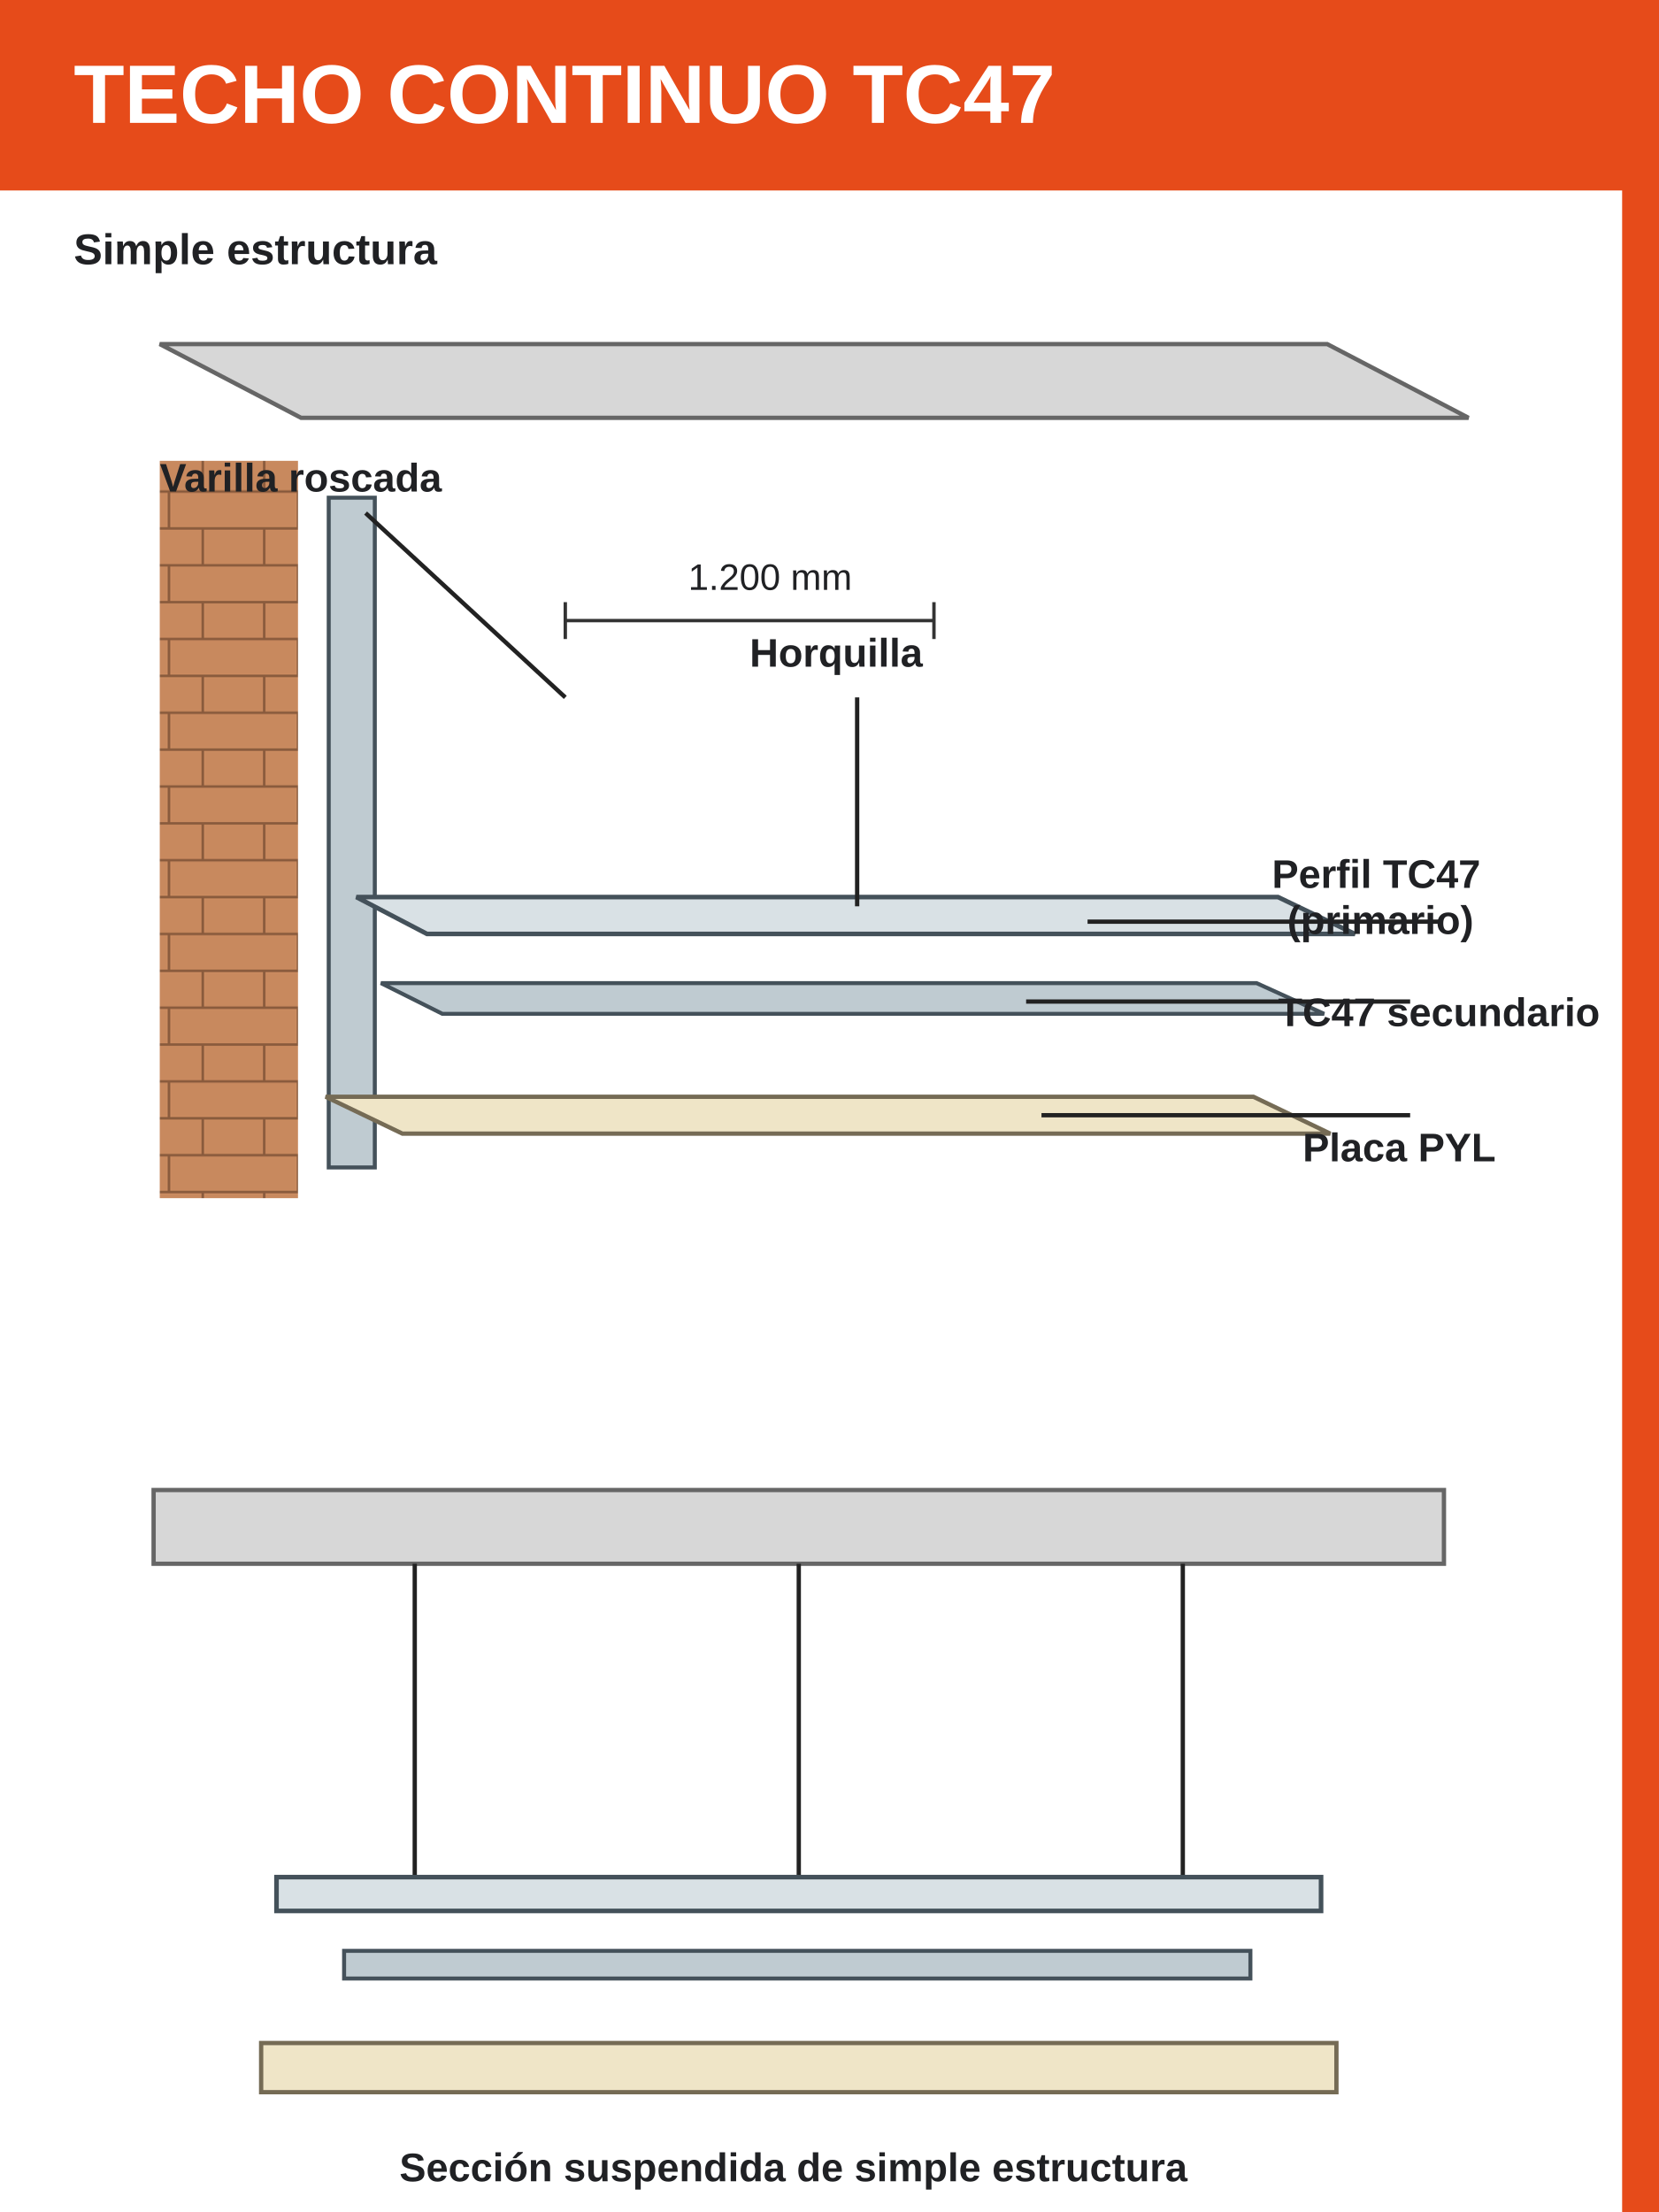
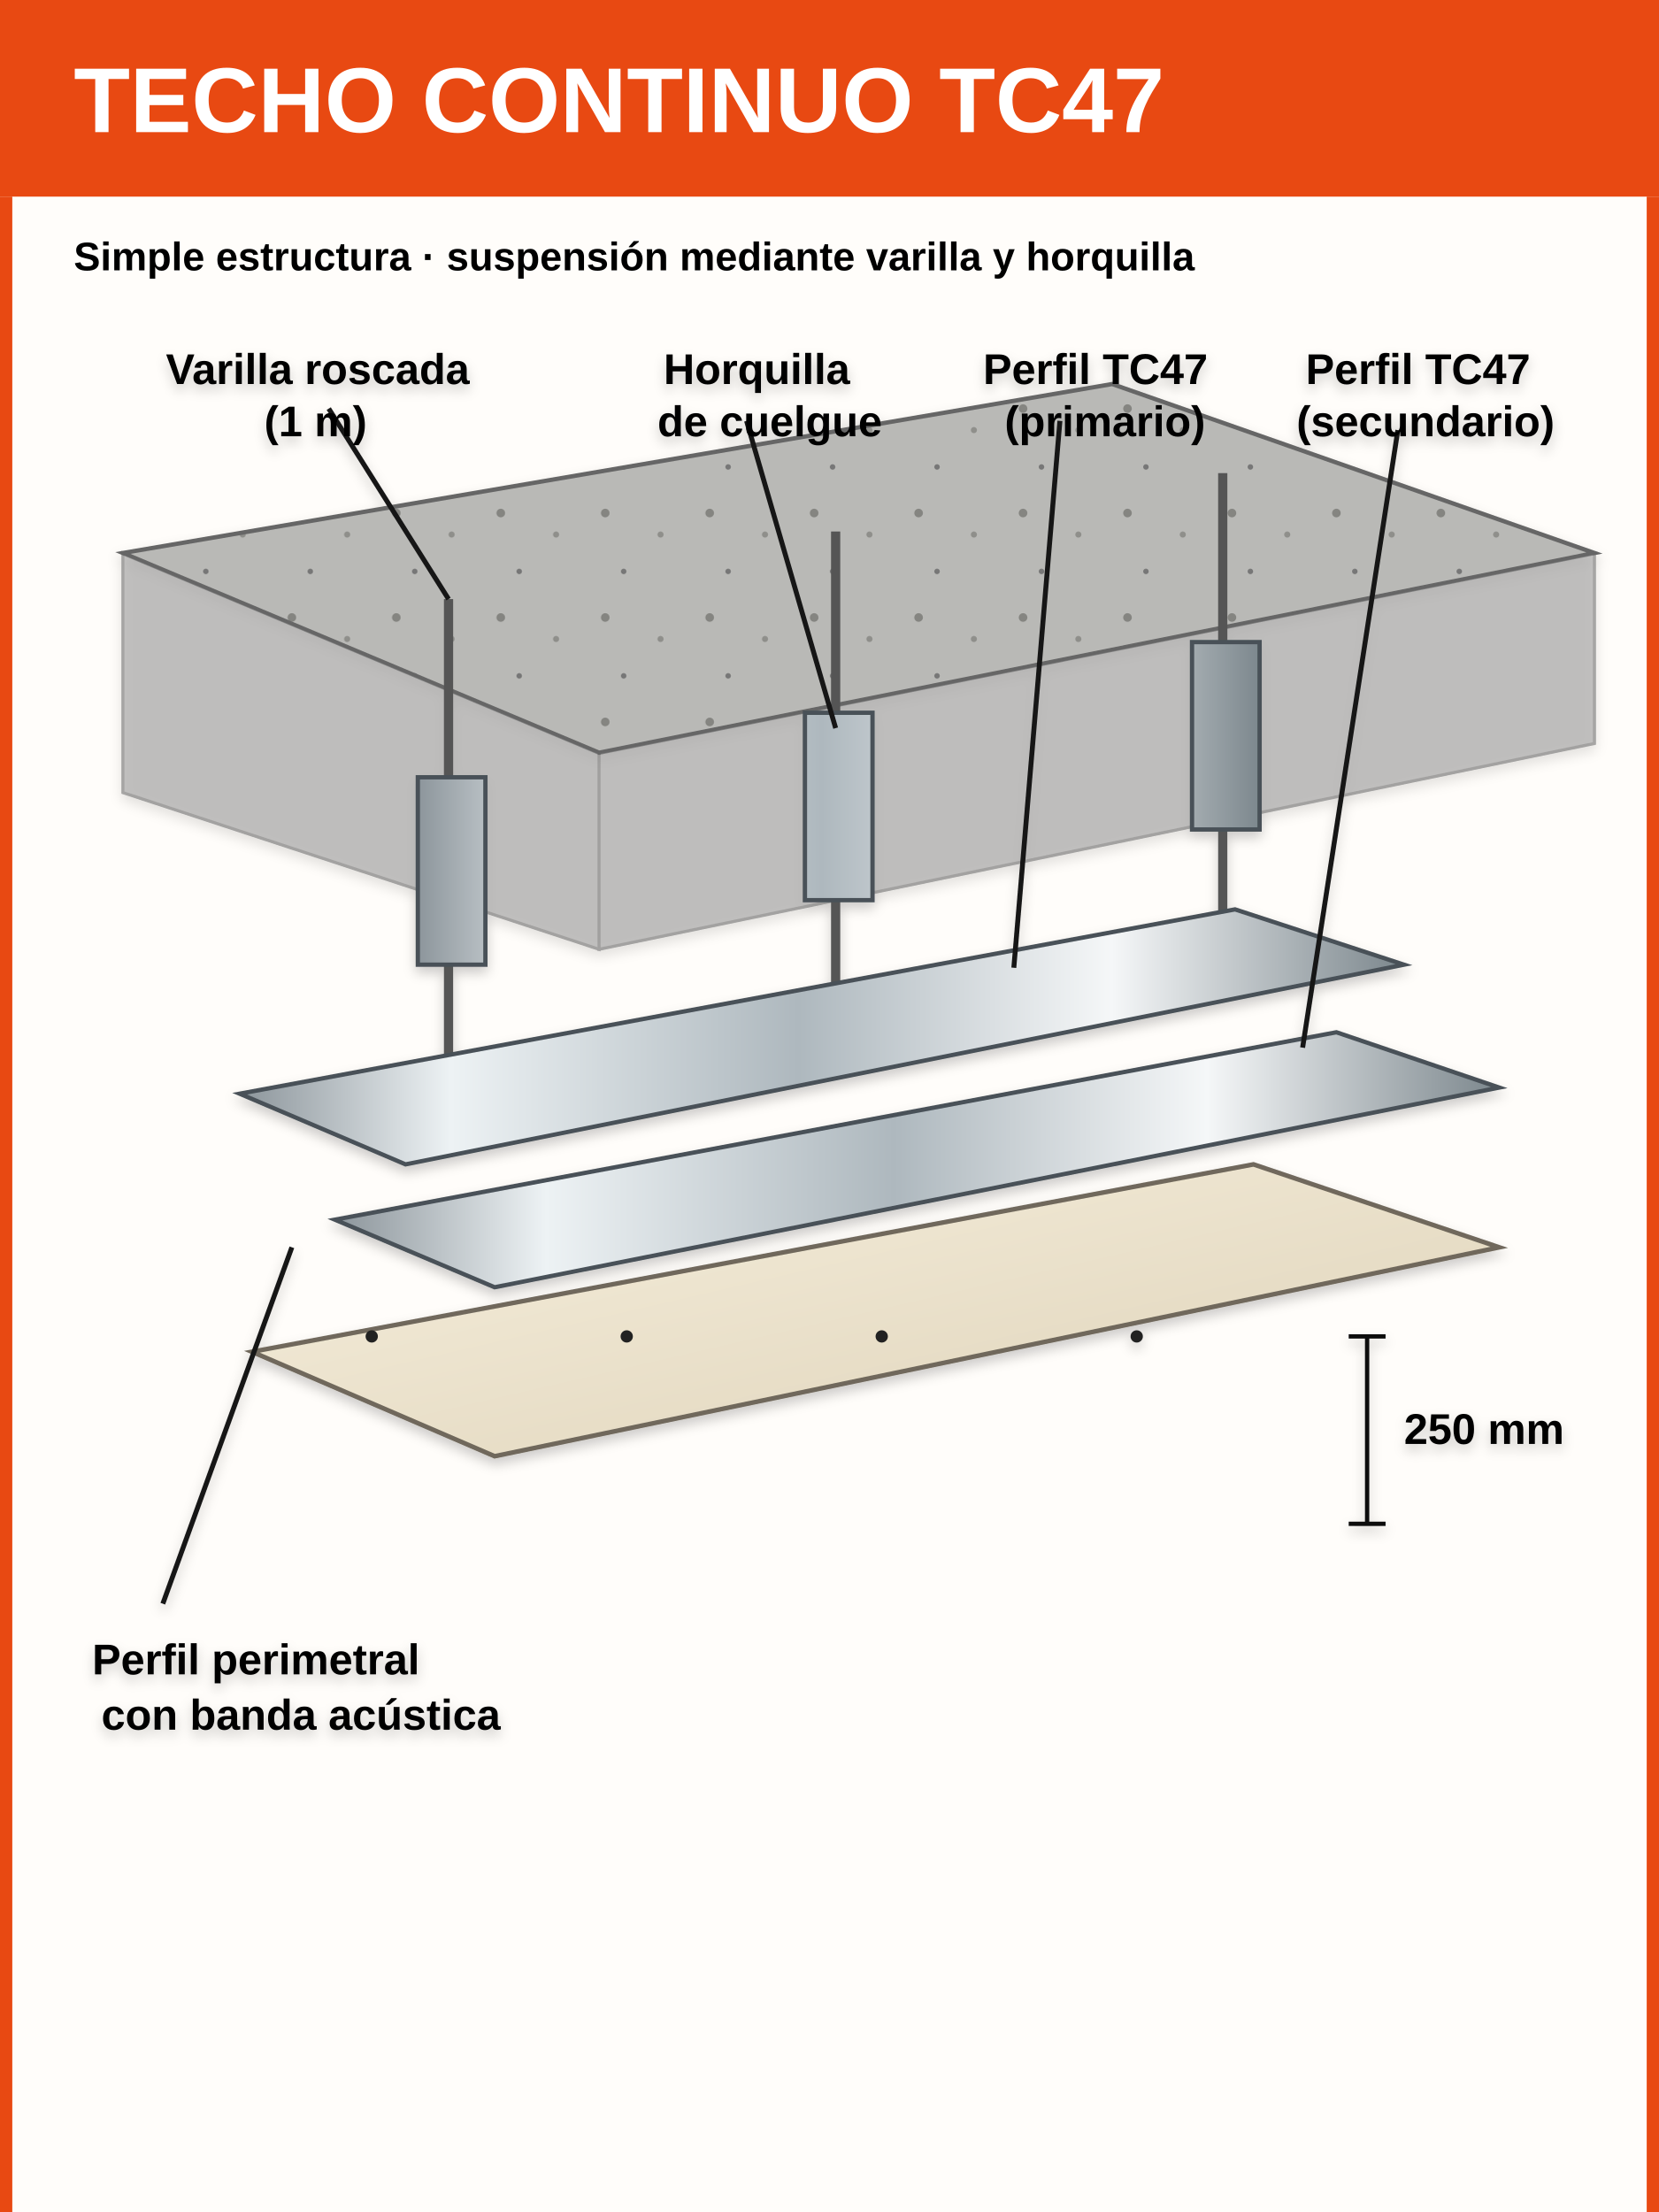
<svg xmlns="http://www.w3.org/2000/svg" viewBox="0 0 540 720">
+   <defs>
+     <linearGradient id="metal" x1="0" x2="1">
+       <stop offset="0" stop-color="#8d969c" />
+       <stop offset=".18" stop-color="#edf2f4" />
+       <stop offset=".48" stop-color="#aeb8be" />
+       <stop offset=".75" stop-color="#f5f7f8" />
+       <stop offset="1" stop-color="#7d888e" />
+     </linearGradient>
+     <linearGradient id="board" x1="0" y1="0" x2="1" y2="1">
+       <stop stop-color="#f7f0de" />
+       <stop offset="1" stop-color="#ddd1b7" />
+     </linearGradient>
+     <linearGradient id="wool" x1="0" x2="1">
+       <stop stop-color="#e8cf78" />
+       <stop offset=".5" stop-color="#cda94c" />
+       <stop offset="1" stop-color="#f0d886" />
+     </linearGradient>
+     <pattern id="brick" width="48" height="28" patternUnits="userSpaceOnUse">
+       <rect width="48" height="28" fill="#c97c42" />
+       <path d="M0 0H48M0 14H48M0 28H48M24 0V14M12 14V28M36 14V28" stroke="#754323" stroke-width="1" />
+     </pattern>
+     <pattern id="conc" width="34" height="34" patternUnits="userSpaceOnUse">
+       <rect width="34" height="34" fill="#b9b9b6" />
+       <circle cx="7" cy="8" r="1.4" fill="#858581" />
+       <circle cx="25" cy="15" r="1" fill="#8f8f8b" />
+       <circle cx="13" cy="27" r=".9" fill="#777" />
+     </pattern>
+     <filter id="shadow">
+       <feDropShadow dx="0" dy="2" stdDeviation="2" flood-opacity=".2" />
+     </filter>
+   </defs>
  <style>
- text{font-family:Arial,Helvetica,sans-serif;fill:#202124}.title{font-size:27px;font-weight:800;fill:#fff}.sub{font-size:14px;font-weight:700}.lab{font-size:13px;font-weight:700}.dim{font-size:12px}.call{stroke:#222;stroke-width:1.4;fill:none}.metal{fill:#d9e1e5;stroke:#44515a;stroke-width:1.5}.metal2{fill:#bfcbd1;stroke:#44515a;stroke-width:1.3}.board{fill:#efe5c7;stroke:#756b55;stroke-width:1.4}.wool{fill:#d9bf7a;stroke:#957338;stroke-width:1.1}.slab{fill:#d7d7d7;stroke:#666;stroke-width:1.4}.brick{fill:#c8895e;stroke:#7c563d;stroke-width:1}.adh{fill:#bababa;stroke:#777;stroke-width:1}.edge{stroke:#d84b24;stroke-width:3}.screw{fill:#333}.diml{stroke:#333;stroke-width:1.1;fill:none}</style>
-   <defs>
-     <pattern id="bp" width="42" height="24" patternUnits="userSpaceOnUse">
-       <rect width="42" height="24" fill="#c8895e" />
-       <path d="M0 0h42M0 24h42M0 12h42M21 0v12M10 12v12M32 12v12" stroke="#8a5b3d" stroke-width=".8" />
-     </pattern>
-   </defs>
-   <rect width="540" height="720" fill="#fff" />
-   <rect x="0" y="0" width="540" height="62" fill="#e64b1a" />
-   <rect x="528" y="0" width="12" height="720" fill="#e64b1a" />
-   <text class="title" x="24" y="40">TECHO CONTINUO TC47</text>
-   <text class="sub" x="24" y="86">Simple estructura</text>
-   <g transform="translate(34 112)">
-     <path class="slab" d="M18 0h380l46 24H64z" />
-     <path fill="url(#bp)" d="M18 38h45v240H18z" />
-     <path class="metal2" d="M73 50h15v218H73z" />
-     <path class="metal" d="M82 180h300l25 12H105z" />
-     <path class="metal2" d="M90 208h285l22 10H110z" />
-     <path class="board" d="M72 245h302l25 12H97z" />
-     <path class="call" d="M150 115L85 55" />
-     <text class="lab" x="18" y="48">Varilla roscada</text>
-     <path class="call" d="M245 183L245 115" />
-     <text class="lab" x="210" y="105">Horquilla</text>
-     <path class="call" d="M320 188h115" />
-     <text class="lab" x="380" y="177">Perfil TC47</text>
-     <text class="lab" x="385" y="192">(primario)</text>
-     <path class="call" d="M300 214h125" />
-     <text class="lab" x="382" y="222">TC47 secundario</text>
-     <path class="call" d="M305 251h120" />
-     <text class="lab" x="390" y="266">Placa PYL</text>
-     <path class="diml" d="M150 90h120M150 84v12M270 84v12" />
-     <text class="dim" x="190" y="80">1.200 mm</text>
-   </g>
-   <g transform="translate(50 485)">
-     <rect class="slab" x="0" y="0" width="420" height="24" />
-     <path class="call" d="M85 24v110M210 24v110M335 24v110" />
-     <rect class="metal" x="40" y="126" width="340" height="11" />
-     <rect class="metal2" x="62" y="150" width="295" height="9" />
-     <rect class="board" x="35" y="180" width="350" height="16" />
-     <text class="lab" x="80" y="225">Sección suspendida de simple estructura</text>
+ .t{font-family:Arial,Helvetica,sans-serif;fill:#181818}.ttl{font:800 30px Arial,Helvetica,sans-serif;fill:#fff}.sub{font:700 13px Arial,Helvetica,sans-serif}.lab{font:700 14px Arial,Helvetica,sans-serif}.small{font:12px Arial,Helvetica,sans-serif}.lead{stroke:#151515;stroke-width:1.6;fill:none}.dim{stroke:#111;stroke-width:1.4;fill:none}.steel{fill:url(#metal);stroke:#485158;stroke-width:1.4}.pyl{fill:url(#board);stroke:#6f685b;stroke-width:1.5}.ins{fill:url(#wool);stroke:#9a762d;stroke-width:1.2}.screw{fill:#222}.orange{fill:#e84912}.outline{stroke:#333;stroke-width:1.3;fill:none}
+ </style>
+   <rect width="540" height="720" fill="#fffdfa" />
+   <rect class="orange" width="540" height="64" />
+   <rect x="536" y="64" width="4" height="656" fill="#e84912" />
+   <rect x="0" y="64" width="4" height="656" fill="#e84912" />
+   <text class="ttl" x="24" y="43">TECHO CONTINUO TC47</text>
+   <text class="sub" x="24" y="88">Simple estructura · suspensión mediante varilla y horquilla</text>
+   <g transform="translate(20 125)" filter="url(#shadow)">
+     <path d="M20 55L342 0l157 55-324 65z" fill="url(#conc)" stroke="#666" stroke-width="1.4" />
+     <path d="M20 55v78l155 51v-64zM175 120l324-65v62l-324 67z" fill="#999" opacity=".55" stroke="#666" />
+     <g stroke="#555" stroke-width="3">
+       <path d="M126 70v177M252 48v172M378 29v163" />
+     </g>
+     <g class="steel">
+       <path d="M116 128h22v61h-22zM242 107h22v61h-22zM368 84h22v61h-22z" />
+     </g>
+     <path class="steel" d="M58 231l324-60 55 18-325 65z" />
+     <path class="steel" d="M89 272l326-61 53 18-327 65z" />
+     <path class="pyl" d="M62 315l326-61 80 27-327 68z" />
+     <circle class="screw" cx="101" cy="310" r="2" />
+     <circle class="screw" cx="184" cy="310" r="2" />
+     <circle class="screw" cx="267" cy="310" r="2" />
+     <circle class="screw" cx="350" cy="310" r="2" />
+     <path class="lead" d="M126 70L87 8" />
+     <text class="lab" x="34" y="0">Varilla roscada</text>
+     <text class="lab" x="66" y="17">(1 m)</text>
+     <path class="lead" d="M252 112L223 12" />
+     <text class="lab" x="196" y="0">Horquilla</text>
+     <text class="lab" x="194" y="17">de cuelgue</text>
+     <path class="lead" d="M310 190L325 12" />
+     <text class="lab" x="300" y="0">Perfil TC47</text>
+     <text class="lab" x="307" y="17">(primario)</text>
+     <path class="lead" d="M404 216L435 15" />
+     <text class="lab" x="405" y="0">Perfil TC47</text>
+     <text class="lab" x="402" y="17">(secundario)</text>
+     <path class="lead" d="M75 281L33 397" />
+     <text class="lab" x="10" y="420">Perfil perimetral</text>
+     <text class="lab" x="13" y="438">con banda acústica</text>
+     <path class="dim" d="M425 310v61m-6-61h12m-12 61h12" />
+     <text class="lab" x="437" y="345">250 mm</text>
  </g>
</svg>
